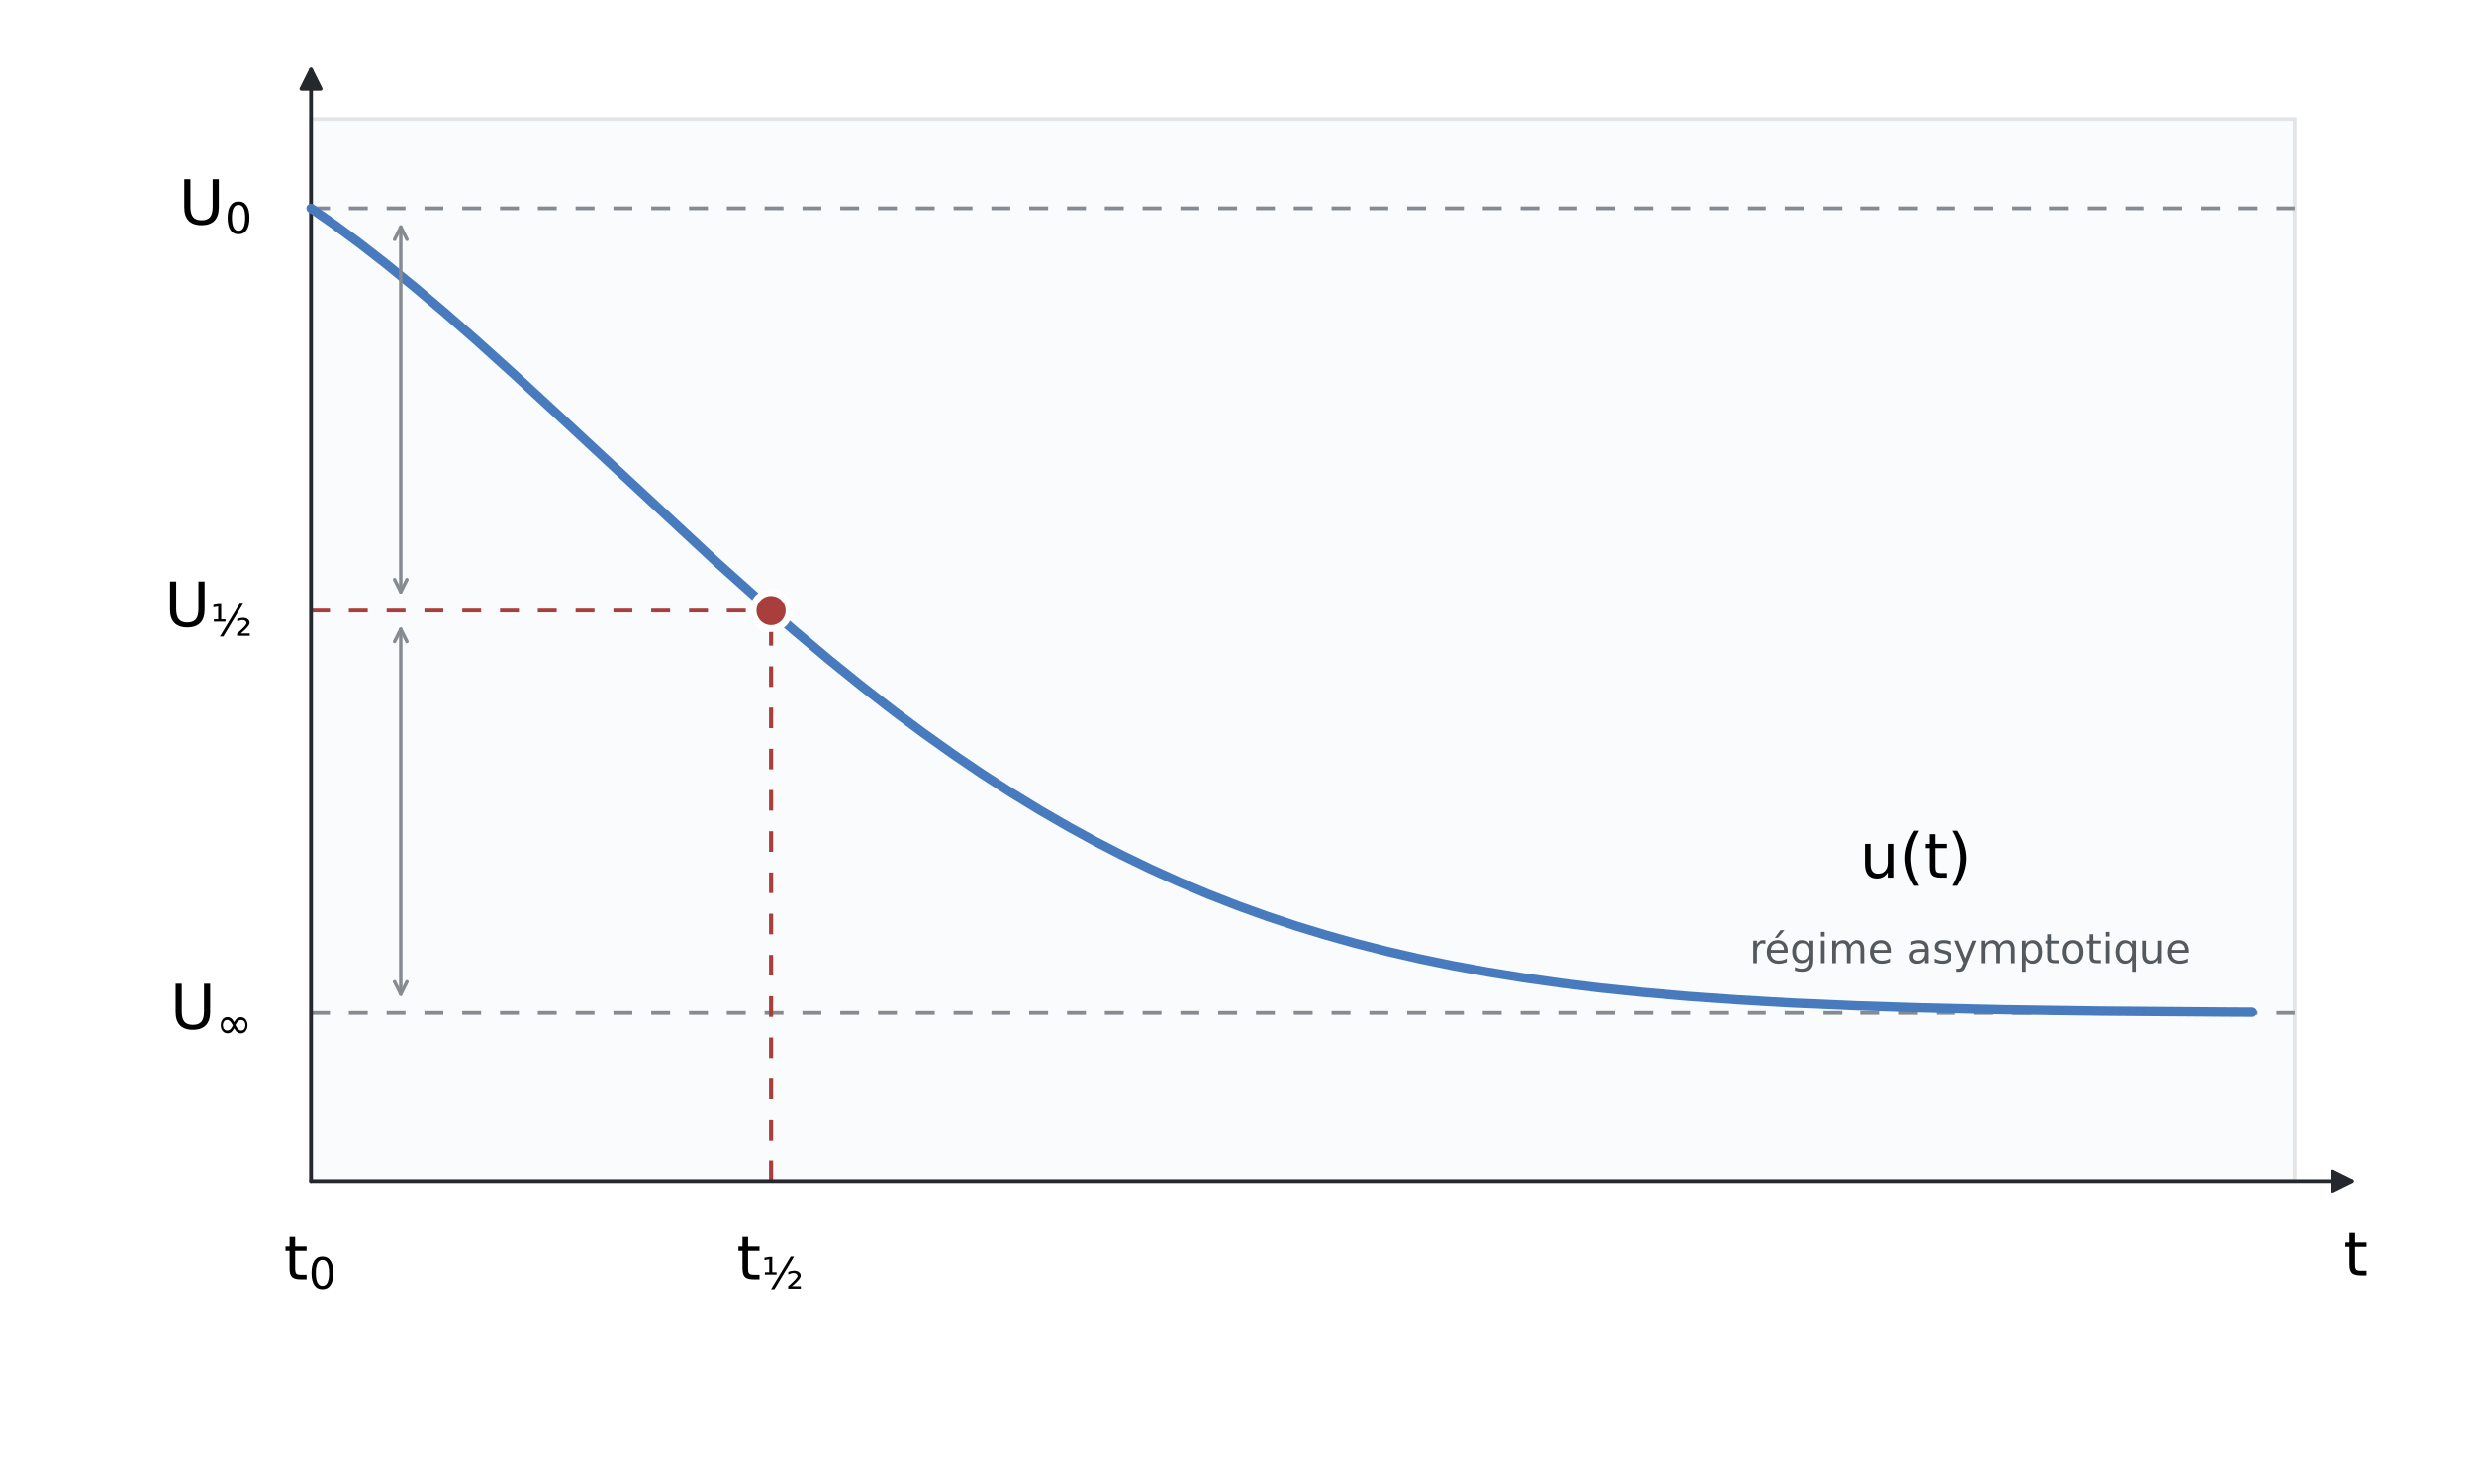
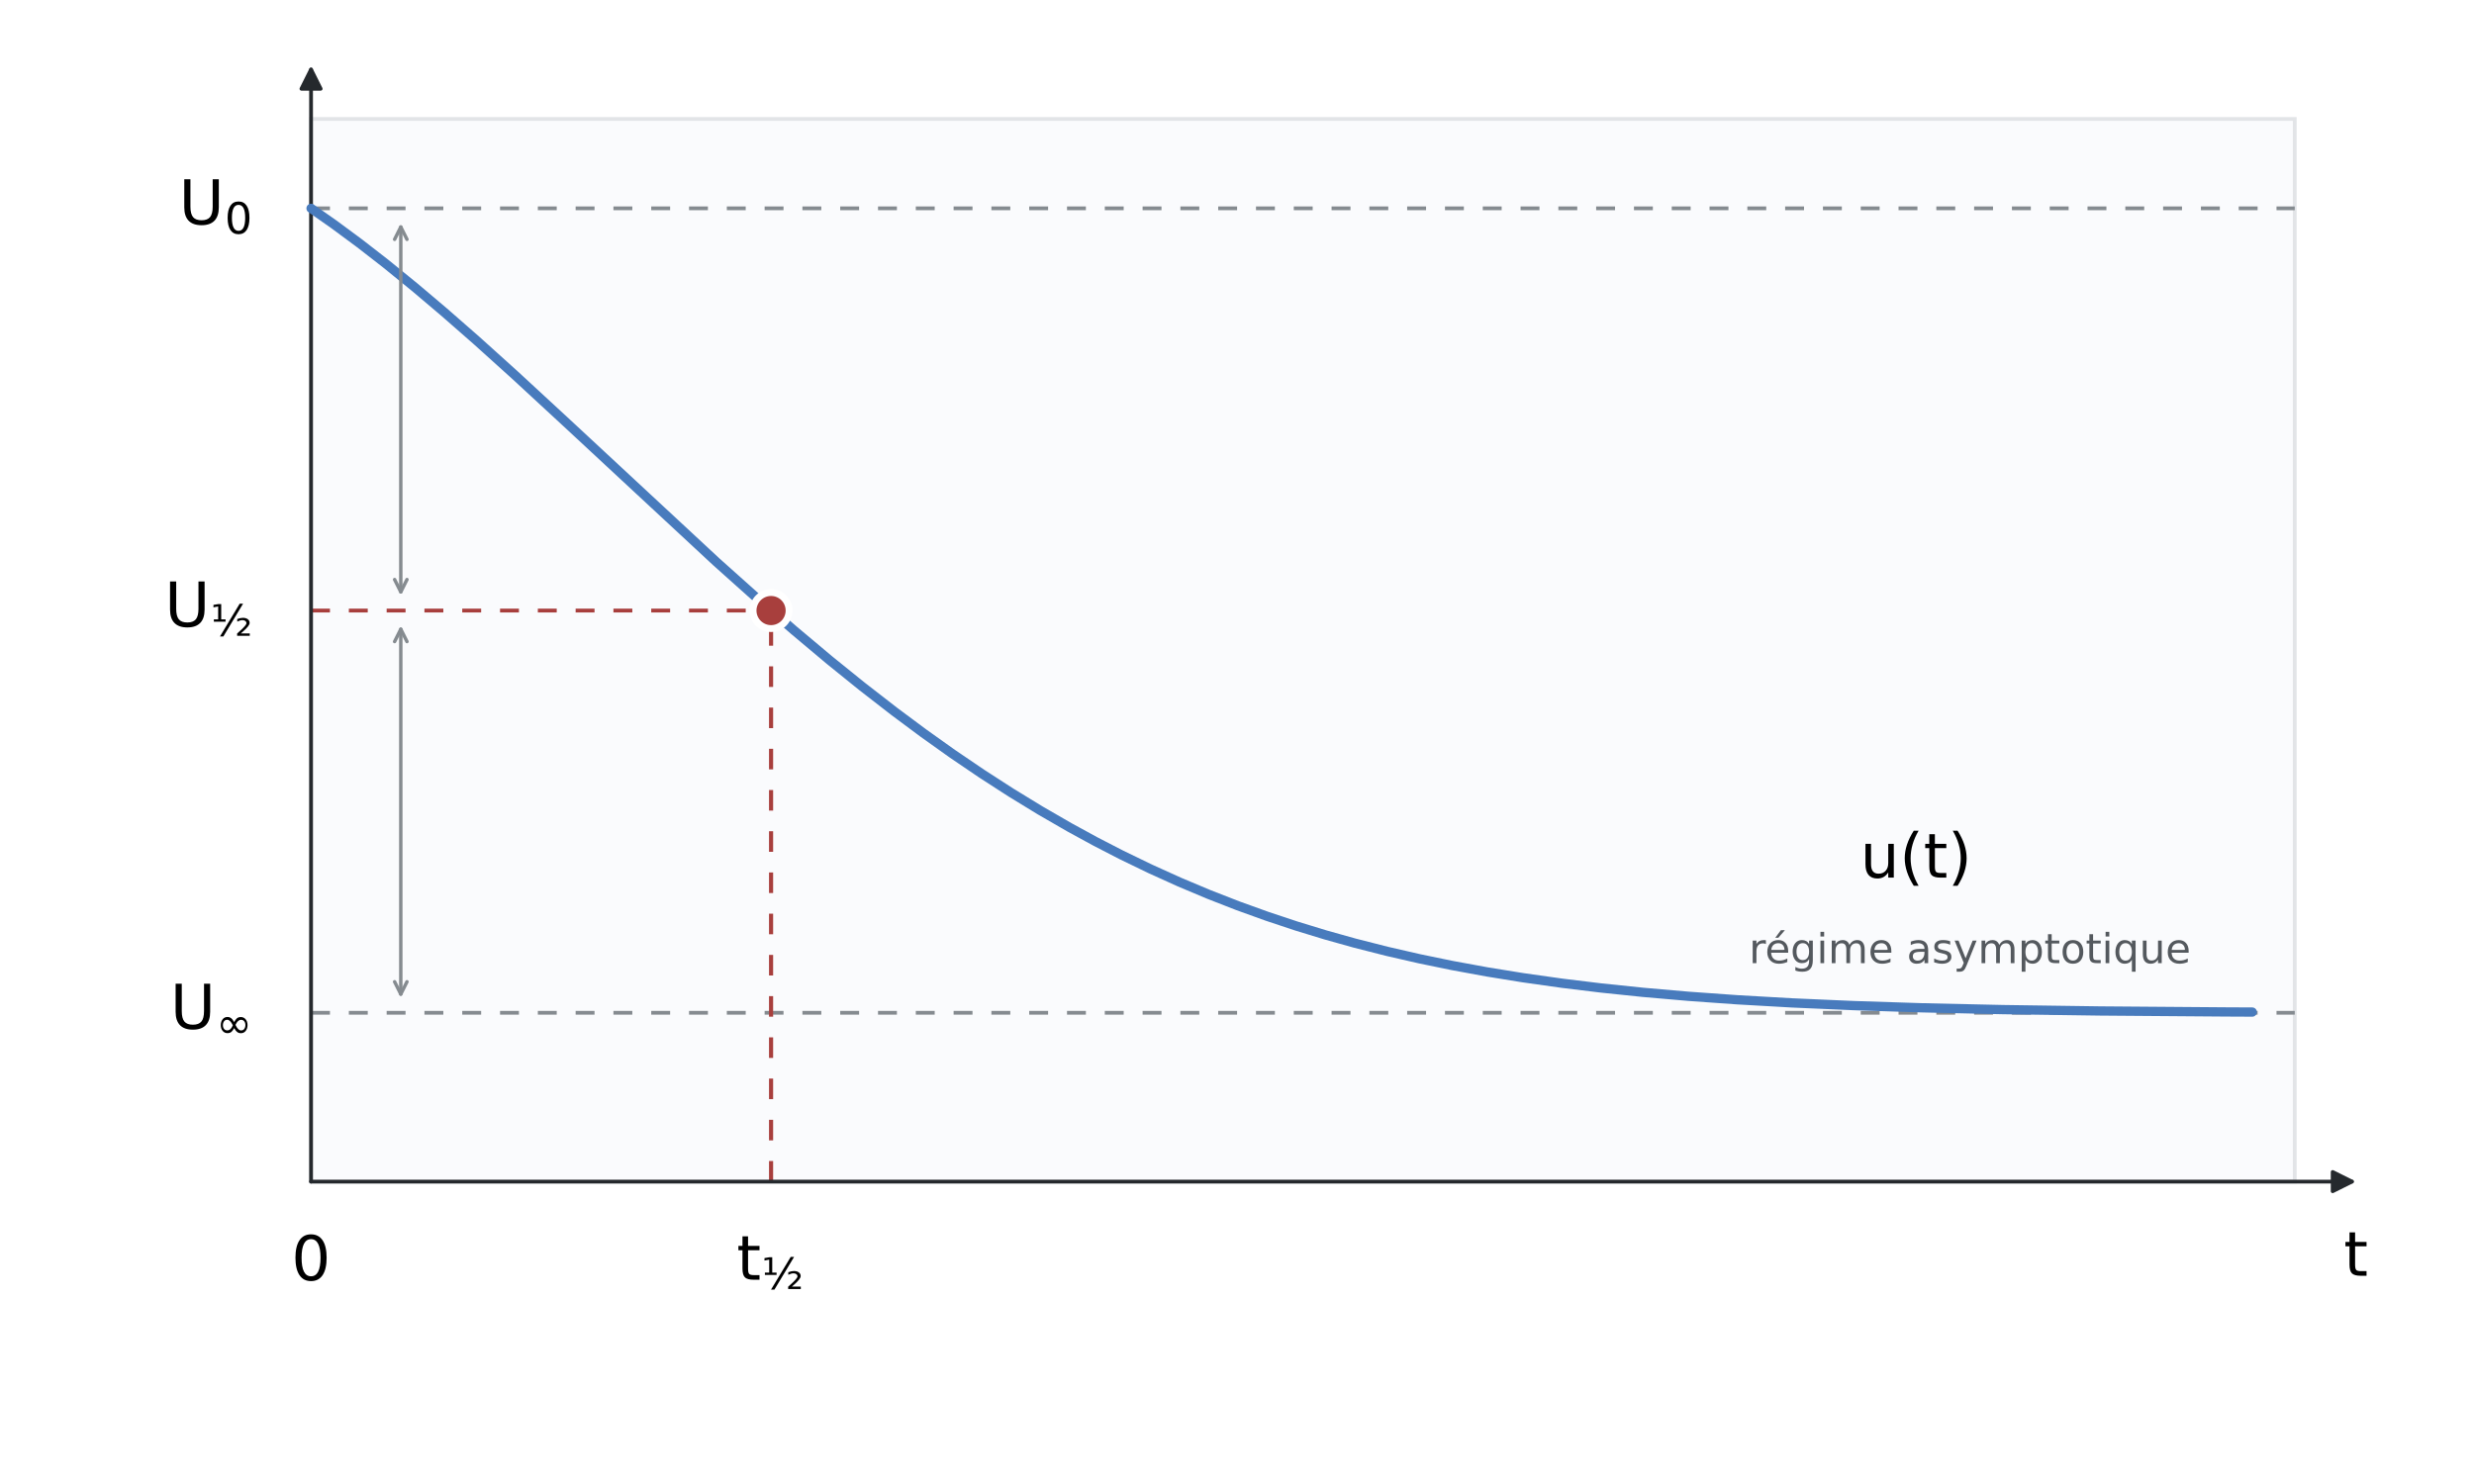
<svg xmlns="http://www.w3.org/2000/svg" xmlns:xlink="http://www.w3.org/1999/xlink" width="720pt" height="432pt" viewBox="0 0 720 432" version="1.1">
  <defs>
    <style type="text/css">*{stroke-linejoin: round; stroke-linecap: butt}</style>
  </defs>
  <g id="figure_1">
    <g id="patch_1">
      <path d="M 0 432  L 720 432  L 720 0  L 0 0  z " style="fill: #ffffff" />
    </g>
    <g id="axes_1">
      <g id="patch_2">
        <path d="M 90.524 343.972  L 667.833 343.972  L 667.833 34.626  L 90.524 34.626  z " clip-path="url(#p3c2bae8c9f)" style="fill: #fafbfd; stroke: #e2e4e7; stroke-width: 1.1; stroke-linejoin: miter" />
      </g>
      <g id="line2d_1">
        <path d="M 90.524 60.646  L 667.833 60.646  " clip-path="url(#p3c2bae8c9f)" style="fill: none; stroke-dasharray: 5.5,5.5; stroke-dashoffset: 0; stroke: #858b90; stroke-width: 1.1" />
      </g>
      <g id="line2d_2">
        <path d="M 90.524 294.823  L 667.833 294.823  " clip-path="url(#p3c2bae8c9f)" style="fill: none; stroke-dasharray: 5.5,5.5; stroke-dashoffset: 0; stroke: #858b90; stroke-width: 1.1" />
      </g>
      <g id="line2d_3">
        <path d="M 90.524 177.735  L 224.4 177.735  " clip-path="url(#p3c2bae8c9f)" style="fill: none; stroke-dasharray: 5.5,5.5; stroke-dashoffset: 0; stroke: #a83f3d; stroke-width: 1.1" />
      </g>
      <g id="line2d_4">
        <path d="M 224.4 343.972  L 224.4 177.735  " clip-path="url(#p3c2bae8c9f)" style="fill: none; stroke-dasharray: 6,6; stroke-dashoffset: 0; stroke: #a83f3d; stroke-width: 1.2" />
      </g>
      <g id="patch_3">
        <path d="M 90.524 343.972  Q 388.113 343.972 684.472 343.972  " style="fill: none; stroke: #25292d; stroke-width: 1.1; stroke-linecap: round" />
        <path d="M 678.872 341.172  L 684.472 343.972  L 678.872 346.772  z " style="fill: #25292d; stroke: #25292d; stroke-width: 1.1; stroke-linecap: round" />
      </g>
      <g id="patch_4">
        <path d="M 90.524 343.972  Q 90.524 181.493 90.524 20.244  " style="fill: none; stroke: #25292d; stroke-width: 1.1; stroke-linecap: round" />
        <path d="M 87.724 25.844  L 90.524 20.244  L 93.324 25.844  z " style="fill: #25292d; stroke: #25292d; stroke-width: 1.1; stroke-linecap: round" />
      </g>
      <g id="text_1">
        <g transform="translate(682.1018 371.5246) scale(0.18 -0.18)">
          <defs>
            <path id="DejaVuSans-57" d="M 1172 4494  L 1172 3500  L 2356 3500  L 2356 3053  L 1172 3053  L 1172 1153  Q 1172 725 1289 603  Q 1406 481 1766 481  L 2356 481  L 2356 0  L 1766 0  Q 1100 0 847 248  Q 594 497 594 1153  L 594 3053  L 172 3053  L 172 3500  L 594 3500  L 594 4494  L 1172 4494  z " transform="scale(0.015625)" />
          </defs>
          <use xlink:href="#DejaVuSans-57" transform="translate(0 0.78125)" />
        </g>
      </g>
      <g id="text_2">
        <g transform="translate(52.06909 65.32193) scale(0.18 -0.18)">
          <defs>
            <path id="DejaVuSans-38" d="M 556 4666  L 1191 4666  L 1191 1831  Q 1191 1081 1462 751  Q 1734 422 2344 422  Q 2950 422 3222 751  Q 3494 1081 3494 1831  L 3494 4666  L 4128 4666  L 4128 1753  Q 4128 841 3676 375  Q 3225 -91 2344 -91  Q 1459 -91 1007 375  Q 556 841 556 1753  L 556 4666  z " transform="scale(0.015625)" />
            <path id="DejaVuSans-13" d="M 2034 4250  Q 1547 4250 1301 3770  Q 1056 3291 1056 2328  Q 1056 1369 1301 889  Q 1547 409 2034 409  Q 2525 409 2770 889  Q 3016 1369 3016 2328  Q 3016 3291 2770 3770  Q 2525 4250 2034 4250  z M 2034 4750  Q 2819 4750 3233 4129  Q 3647 3509 3647 2328  Q 3647 1150 3233 529  Q 2819 -91 2034 -91  Q 1250 -91 836 529  Q 422 1150 422 2328  Q 422 3509 836 4129  Q 1250 4750 2034 4750  z " transform="scale(0.015625)" />
          </defs>
          <use xlink:href="#DejaVuSans-38" transform="translate(0 0.09375)" />
          <use xlink:href="#DejaVuSans-13" transform="translate(74.15039 -14.9062) scale(0.7)" />
        </g>
      </g>
      <g id="text_3">
        <g transform="translate(49.54909 299.4992) scale(0.18 -0.18)">
          <defs>
            <path id="DejaVuSans-ca8" d="M 2916 1091  Q 2819 1203 2666 1466  Q 2456 1091 2272 925  Q 2041 725 1681 725  Q 1259 725 981 1041  Q 688 1372 688 1919  Q 688 2444 981 2800  Q 1244 3116 1688 3116  Q 1916 3116 2084 3022  Q 2281 2919 2416 2741  Q 2541 2581 2666 2366  Q 2875 2741 3059 2906  Q 3291 3106 3650 3106  Q 4072 3106 4350 2791  Q 4644 2459 4644 1913  Q 4644 1388 4350 1031  Q 4088 716 3644 716  Q 3416 716 3247 809  Q 3078 894 2916 1091  z M 1647 1134  Q 2163 1134 2472 1884  Q 2075 2703 1647 2703  Q 1334 2703 1175 2478  Q 1003 2238 1003 1919  Q 1003 1569 1175 1353  Q 1350 1134 1647 1134  z M 3684 2697  Q 3219 2697 2859 1947  Q 3253 1128 3684 1128  Q 3997 1128 4156 1353  Q 4328 1594 4328 1913  Q 4328 2263 4156 2478  Q 3981 2697 3684 2697  z " transform="scale(0.015625)" />
          </defs>
          <use xlink:href="#DejaVuSans-38" transform="translate(0 0.09375)" />
          <use xlink:href="#DejaVuSans-ca8" transform="translate(74.15039 -14.9062) scale(0.7)" />
        </g>
      </g>
      <g id="text_4">
        <g transform="translate(47.92909 182.4106) scale(0.18 -0.18)">
          <defs>
            <path id="DejaVuSans-7f" d="M 488 2431  L 1125 2431  L 1125 4341  L 428 4213  L 428 4575  L 1147 4697  L 1575 4697  L 1575 2431  L 2216 2431  L 2216 2088  L 488 2088  L 488 2431  z M 4472 356  L 5797 356  L 5797 0  L 3928 0  L 3928 343  Q 4034 440 4231 615  Q 5306 1568 5306 1862  Q 5306 2068 5143 2194  Q 4981 2321 4715 2321  Q 4553 2321 4362 2266  Q 4172 2212 3947 2103  L 3947 2487  Q 4187 2575 4395 2618  Q 4603 2662 4781 2662  Q 5234 2662 5506 2456  Q 5778 2250 5778 1912  Q 5778 1478 4743 590  Q 4568 440 4472 356  z M 4307 4750  L 4807 4750  L 1894 -91  L 1394 -91  L 4307 4750  z " transform="scale(0.015625)" />
          </defs>
          <use xlink:href="#DejaVuSans-38" transform="translate(0 0.09375)" />
          <use xlink:href="#DejaVuSans-7f" transform="translate(74.15039 -14.9062) scale(0.7)" />
        </g>
      </g>
      <g id="line2d_5">
        <path d="M 90.524 60.646  L 97.126 65.272  L 104.671 70.852  L 112.216 76.717  L 120.704 83.619  L 129.192 90.802  L 138.624 99.057  L 149.941 109.264  L 164.088 122.333  L 208.416 163.507  L 220.676 174.471  L 231.051 183.474  L 241.425 192.179  L 250.857 199.801  L 260.288 207.122  L 268.776 213.437  L 277.264 219.482  L 285.753 225.248  L 294.241 230.729  L 302.729 235.922  L 311.217 240.826  L 318.762 244.944  L 326.308 248.837  L 334.796 252.951  L 343.284 256.79  L 351.772 260.361  L 360.26 263.673  L 368.749 266.735  L 377.237 269.558  L 385.725 272.152  L 394.213 274.53  L 403.645 276.932  L 413.076 279.097  L 422.507 281.042  L 432.882 282.946  L 443.256 284.624  L 454.574 286.221  L 465.892 287.6  L 478.152 288.875  L 491.356 290.024  L 505.503 291.035  L 521.537 291.95  L 539.456 292.735  L 559.262 293.375  L 582.84 293.902  L 611.134 294.301  L 647.917 294.584  L 655.462 294.62  L 655.462 294.62  " clip-path="url(#p3c2bae8c9f)" style="fill: none; stroke: #487bbd; stroke-width: 2.7; stroke-linecap: round" />
      </g>
      <g id="text_5">
        <g transform="translate(214.4104 372.6811) scale(0.18 -0.18)">
          <use xlink:href="#DejaVuSans-57" transform="translate(0 0.78125)" />
          <use xlink:href="#DejaVuSans-7f" transform="translate(40.16602 -14.2187) scale(0.7)" />
        </g>
      </g>
      <g id="patch_5">
        <path d="M 116.64 183.167  Q 116.64 236.28 116.64 289.393  " style="fill: none; stroke: #858b90; stroke-linecap: round" />
        <path d="M 114.84 186.767  L 116.64 183.167  L 118.44 186.767  " style="fill: none; stroke: #858b90; stroke-linecap: round" />
        <path d="M 118.44 285.793  L 116.64 289.393  L 114.84 285.793  " style="fill: none; stroke: #858b90; stroke-linecap: round" />
      </g>
      <g id="patch_6">
        <path d="M 116.64 66.078  Q 116.64 119.191 116.64 172.305  " style="fill: none; stroke: #858b90; stroke-linecap: round" />
        <path d="M 114.84 69.678  L 116.64 66.078  L 118.44 69.678  " style="fill: none; stroke: #858b90; stroke-linecap: round" />
        <path d="M 118.44 168.705  L 116.64 172.305  L 114.84 168.705  " style="fill: none; stroke: #858b90; stroke-linecap: round" />
      </g>
      <g id="text_6">
        <g style="fill: #54595e" transform="translate(508.9959 280.3763) scale(0.12 -0.12)">
          <defs>
            <path id="DejaVuSans-55" d="M 2631 2963  Q 2534 3019 2420 3045  Q 2306 3072 2169 3072  Q 1681 3072 1420 2755  Q 1159 2438 1159 1844  L 1159 0  L 581 0  L 581 3500  L 1159 3500  L 1159 2956  Q 1341 3275 1631 3429  Q 1922 3584 2338 3584  Q 2397 3584 2469 3576  Q 2541 3569 2628 3553  L 2631 2963  z " transform="scale(0.015625)" />
            <path id="DejaVuSans-ab" d="M 3597 1894  L 3597 1613  L 953 1613  Q 991 1019 1311 708  Q 1631 397 2203 397  Q 2534 397 2845 478  Q 3156 559 3463 722  L 3463 178  Q 3153 47 2828 -22  Q 2503 -91 2169 -91  Q 1331 -91 842 396  Q 353 884 353 1716  Q 353 2575 817 3079  Q 1281 3584 2069 3584  Q 2775 3584 3186 3129  Q 3597 2675 3597 1894  z M 3022 2063  Q 3016 2534 2758 2815  Q 2500 3097 2075 3097  Q 1594 3097 1305 2825  Q 1016 2553 972 2059  L 3022 2063  z M 2468 5119  L 3090 5119  L 2072 3944  L 1593 3944  L 2468 5119  z " transform="scale(0.015625)" />
            <path id="DejaVuSans-4a" d="M 2906 1791  Q 2906 2416 2648 2759  Q 2391 3103 1925 3103  Q 1463 3103 1205 2759  Q 947 2416 947 1791  Q 947 1169 1205 825  Q 1463 481 1925 481  Q 2391 481 2648 825  Q 2906 1169 2906 1791  z M 3481 434  Q 3481 -459 3084 -895  Q 2688 -1331 1869 -1331  Q 1566 -1331 1297 -1286  Q 1028 -1241 775 -1147  L 775 -588  Q 1028 -725 1275 -790  Q 1522 -856 1778 -856  Q 2344 -856 2625 -561  Q 2906 -266 2906 331  L 2906 616  Q 2728 306 2450 153  Q 2172 0 1784 0  Q 1141 0 747 490  Q 353 981 353 1791  Q 353 2603 747 3093  Q 1141 3584 1784 3584  Q 2172 3584 2450 3431  Q 2728 3278 2906 2969  L 2906 3500  L 3481 3500  L 3481 434  z " transform="scale(0.015625)" />
            <path id="DejaVuSans-4c" d="M 603 3500  L 1178 3500  L 1178 0  L 603 0  L 603 3500  z M 603 4863  L 1178 4863  L 1178 4134  L 603 4134  L 603 4863  z " transform="scale(0.015625)" />
            <path id="DejaVuSans-50" d="M 3328 2828  Q 3544 3216 3844 3400  Q 4144 3584 4550 3584  Q 5097 3584 5394 3201  Q 5691 2819 5691 2113  L 5691 0  L 5113 0  L 5113 2094  Q 5113 2597 4934 2840  Q 4756 3084 4391 3084  Q 3944 3084 3684 2787  Q 3425 2491 3425 1978  L 3425 0  L 2847 0  L 2847 2094  Q 2847 2600 2669 2842  Q 2491 3084 2119 3084  Q 1678 3084 1418 2786  Q 1159 2488 1159 1978  L 1159 0  L 581 0  L 581 3500  L 1159 3500  L 1159 2956  Q 1356 3278 1631 3431  Q 1906 3584 2284 3584  Q 2666 3584 2933 3390  Q 3200 3197 3328 2828  z " transform="scale(0.015625)" />
            <path id="DejaVuSans-48" d="M 3597 1894  L 3597 1613  L 953 1613  Q 991 1019 1311 708  Q 1631 397 2203 397  Q 2534 397 2845 478  Q 3156 559 3463 722  L 3463 178  Q 3153 47 2828 -22  Q 2503 -91 2169 -91  Q 1331 -91 842 396  Q 353 884 353 1716  Q 353 2575 817 3079  Q 1281 3584 2069 3584  Q 2775 3584 3186 3129  Q 3597 2675 3597 1894  z M 3022 2063  Q 3016 2534 2758 2815  Q 2500 3097 2075 3097  Q 1594 3097 1305 2825  Q 1016 2553 972 2059  L 3022 2063  z " transform="scale(0.015625)" />
            <path id="DejaVuSans-3" transform="scale(0.015625)" />
            <path id="DejaVuSans-44" d="M 2194 1759  Q 1497 1759 1228 1600  Q 959 1441 959 1056  Q 959 750 1161 570  Q 1363 391 1709 391  Q 2188 391 2477 730  Q 2766 1069 2766 1631  L 2766 1759  L 2194 1759  z M 3341 1997  L 3341 0  L 2766 0  L 2766 531  Q 2569 213 2275 61  Q 1981 -91 1556 -91  Q 1019 -91 701 211  Q 384 513 384 1019  Q 384 1609 779 1909  Q 1175 2209 1959 2209  L 2766 2209  L 2766 2266  Q 2766 2663 2505 2880  Q 2244 3097 1772 3097  Q 1472 3097 1187 3025  Q 903 2953 641 2809  L 641 3341  Q 956 3463 1253 3523  Q 1550 3584 1831 3584  Q 2591 3584 2966 3190  Q 3341 2797 3341 1997  z " transform="scale(0.015625)" />
            <path id="DejaVuSans-56" d="M 2834 3397  L 2834 2853  Q 2591 2978 2328 3040  Q 2066 3103 1784 3103  Q 1356 3103 1142 2972  Q 928 2841 928 2578  Q 928 2378 1081 2264  Q 1234 2150 1697 2047  L 1894 2003  Q 2506 1872 2764 1633  Q 3022 1394 3022 966  Q 3022 478 2636 193  Q 2250 -91 1575 -91  Q 1294 -91 989 -36  Q 684 19 347 128  L 347 722  Q 666 556 975 473  Q 1284 391 1588 391  Q 1994 391 2212 530  Q 2431 669 2431 922  Q 2431 1156 2273 1281  Q 2116 1406 1581 1522  L 1381 1569  Q 847 1681 609 1914  Q 372 2147 372 2553  Q 372 3047 722 3315  Q 1072 3584 1716 3584  Q 2034 3584 2315 3537  Q 2597 3491 2834 3397  z " transform="scale(0.015625)" />
            <path id="DejaVuSans-5c" d="M 2059 -325  Q 1816 -950 1584 -1140  Q 1353 -1331 966 -1331  L 506 -1331  L 506 -850  L 844 -850  Q 1081 -850 1212 -737  Q 1344 -625 1503 -206  L 1606 56  L 191 3500  L 800 3500  L 1894 763  L 2988 3500  L 3597 3500  L 2059 -325  z " transform="scale(0.015625)" />
            <path id="DejaVuSans-53" d="M 1159 525  L 1159 -1331  L 581 -1331  L 581 3500  L 1159 3500  L 1159 2969  Q 1341 3281 1617 3432  Q 1894 3584 2278 3584  Q 2916 3584 3314 3078  Q 3713 2572 3713 1747  Q 3713 922 3314 415  Q 2916 -91 2278 -91  Q 1894 -91 1617 61  Q 1341 213 1159 525  z M 3116 1747  Q 3116 2381 2855 2742  Q 2594 3103 2138 3103  Q 1681 3103 1420 2742  Q 1159 2381 1159 1747  Q 1159 1113 1420 752  Q 1681 391 2138 391  Q 2594 391 2855 752  Q 3116 1113 3116 1747  z " transform="scale(0.015625)" />
            <path id="DejaVuSans-52" d="M 1959 3097  Q 1497 3097 1228 2736  Q 959 2375 959 1747  Q 959 1119 1226 758  Q 1494 397 1959 397  Q 2419 397 2687 759  Q 2956 1122 2956 1747  Q 2956 2369 2687 2733  Q 2419 3097 1959 3097  z M 1959 3584  Q 2709 3584 3137 3096  Q 3566 2609 3566 1747  Q 3566 888 3137 398  Q 2709 -91 1959 -91  Q 1206 -91 779 398  Q 353 888 353 1747  Q 353 2609 779 3096  Q 1206 3584 1959 3584  z " transform="scale(0.015625)" />
            <path id="DejaVuSans-54" d="M 947 1747  Q 947 1113 1208 752  Q 1469 391 1925 391  Q 2381 391 2643 752  Q 2906 1113 2906 1747  Q 2906 2381 2643 2742  Q 2381 3103 1925 3103  Q 1469 3103 1208 2742  Q 947 2381 947 1747  z M 2906 525  Q 2725 213 2448 61  Q 2172 -91 1784 -91  Q 1150 -91 751 415  Q 353 922 353 1747  Q 353 2572 751 3078  Q 1150 3584 1784 3584  Q 2172 3584 2448 3432  Q 2725 3281 2906 2969  L 2906 3500  L 3481 3500  L 3481 -1331  L 2906 -1331  L 2906 525  z " transform="scale(0.015625)" />
            <path id="DejaVuSans-58" d="M 544 1381  L 544 3500  L 1119 3500  L 1119 1403  Q 1119 906 1312 657  Q 1506 409 1894 409  Q 2359 409 2629 706  Q 2900 1003 2900 1516  L 2900 3500  L 3475 3500  L 3475 0  L 2900 0  L 2900 538  Q 2691 219 2414 64  Q 2138 -91 1772 -91  Q 1169 -91 856 284  Q 544 659 544 1381  z M 1991 3584  L 1991 3584  z " transform="scale(0.015625)" />
          </defs>
          <use xlink:href="#DejaVuSans-55" />
          <use xlink:href="#DejaVuSans-ab" transform="translate(38.90625 0)" />
          <use xlink:href="#DejaVuSans-4a" transform="translate(100.4375 0)" />
          <use xlink:href="#DejaVuSans-4c" transform="translate(163.9219 0)" />
          <use xlink:href="#DejaVuSans-50" transform="translate(191.7031 0)" />
          <use xlink:href="#DejaVuSans-48" transform="translate(289.1094 0)" />
          <use xlink:href="#DejaVuSans-3" transform="translate(350.6406 0)" />
          <use xlink:href="#DejaVuSans-44" transform="translate(382.4219 0)" />
          <use xlink:href="#DejaVuSans-56" transform="translate(443.7031 0)" />
          <use xlink:href="#DejaVuSans-5c" transform="translate(495.7969 0)" />
          <use xlink:href="#DejaVuSans-50" transform="translate(554.9844 0)" />
          <use xlink:href="#DejaVuSans-53" transform="translate(652.3906 0)" />
          <use xlink:href="#DejaVuSans-57" transform="translate(715.875 0)" />
          <use xlink:href="#DejaVuSans-52" transform="translate(755.0781 0)" />
          <use xlink:href="#DejaVuSans-57" transform="translate(816.2656 0)" />
          <use xlink:href="#DejaVuSans-4c" transform="translate(855.4688 0)" />
          <use xlink:href="#DejaVuSans-54" transform="translate(883.25 0)" />
          <use xlink:href="#DejaVuSans-58" transform="translate(946.7344 0)" />
          <use xlink:href="#DejaVuSans-48" transform="translate(1010.109 0)" />
        </g>
      </g>
      <g id="text_7">
        <g transform="translate(541.3745 255.5047) scale(0.18 -0.18)">
          <defs>
            <path id="DejaVuSans-b" d="M 1984 4856  Q 1566 4138 1362 3434  Q 1159 2731 1159 2009  Q 1159 1288 1364 580  Q 1569 -128 1984 -844  L 1484 -844  Q 1016 -109 783 600  Q 550 1309 550 2009  Q 550 2706 781 3412  Q 1013 4119 1484 4856  L 1984 4856  z " transform="scale(0.015625)" />
            <path id="DejaVuSans-c" d="M 513 4856  L 1013 4856  Q 1481 4119 1714 3412  Q 1947 2706 1947 2009  Q 1947 1309 1714 600  Q 1481 -109 1013 -844  L 513 -844  Q 928 -128 1133 580  Q 1338 1288 1338 2009  Q 1338 2731 1133 3434  Q 928 4138 513 4856  z " transform="scale(0.015625)" />
          </defs>
          <use xlink:href="#DejaVuSans-58" transform="translate(0 0.125)" />
          <use xlink:href="#DejaVuSans-b" transform="translate(63.37891 0.125)" />
          <use xlink:href="#DejaVuSans-57" transform="translate(102.3926 0.125)" />
          <use xlink:href="#DejaVuSans-c" transform="translate(141.6016 0.125)" />
        </g>
      </g>
      <g id="text_8">
-         <g transform="translate(82.60364 372.6811) scale(0.18 -0.18)">
-           <use xlink:href="#DejaVuSans-57" transform="translate(0 0.78125)" />
-           <use xlink:href="#DejaVuSans-13" transform="translate(40.16602 -14.2187) scale(0.7)" />
+         <g transform="translate(84.79739 372.6811) scale(0.18 -0.18)">
+           <use xlink:href="#DejaVuSans-13" />
        </g>
      </g>
      <g id="PathCollection_1">
        <defs>
          <path id="m431f961793" d="M 0 5.244  C 1.391 5.244 2.725 4.691 3.708 3.708  C 4.691 2.725 5.244 1.391 5.244 0  C 5.244 -1.391 4.691 -2.725 3.708 -3.708  C 2.725 -4.691 1.391 -5.244 0 -5.244  C -1.391 -5.244 -2.725 -4.691 -3.708 -3.708  C -4.691 -2.725 -5.244 -1.391 -5.244 0  C -5.244 1.391 -4.691 2.725 -3.708 3.708  C -2.725 4.691 -1.391 5.244 0 5.244  z " style="stroke: #ffffff; stroke-width: 2" />
        </defs>
        <g clip-path="url(#p3c2bae8c9f)">
          <use xlink:href="#m431f961793" x="224.4" y="177.735" style="fill: #a83f3d; stroke: #ffffff; stroke-width: 2" />
        </g>
      </g>
    </g>
  </g>
  <defs>
    <clipPath id="p3c2bae8c9f">
      <rect x="86.4" y="17.28" width="604.8" height="375.84" />
    </clipPath>
  </defs>
</svg>
